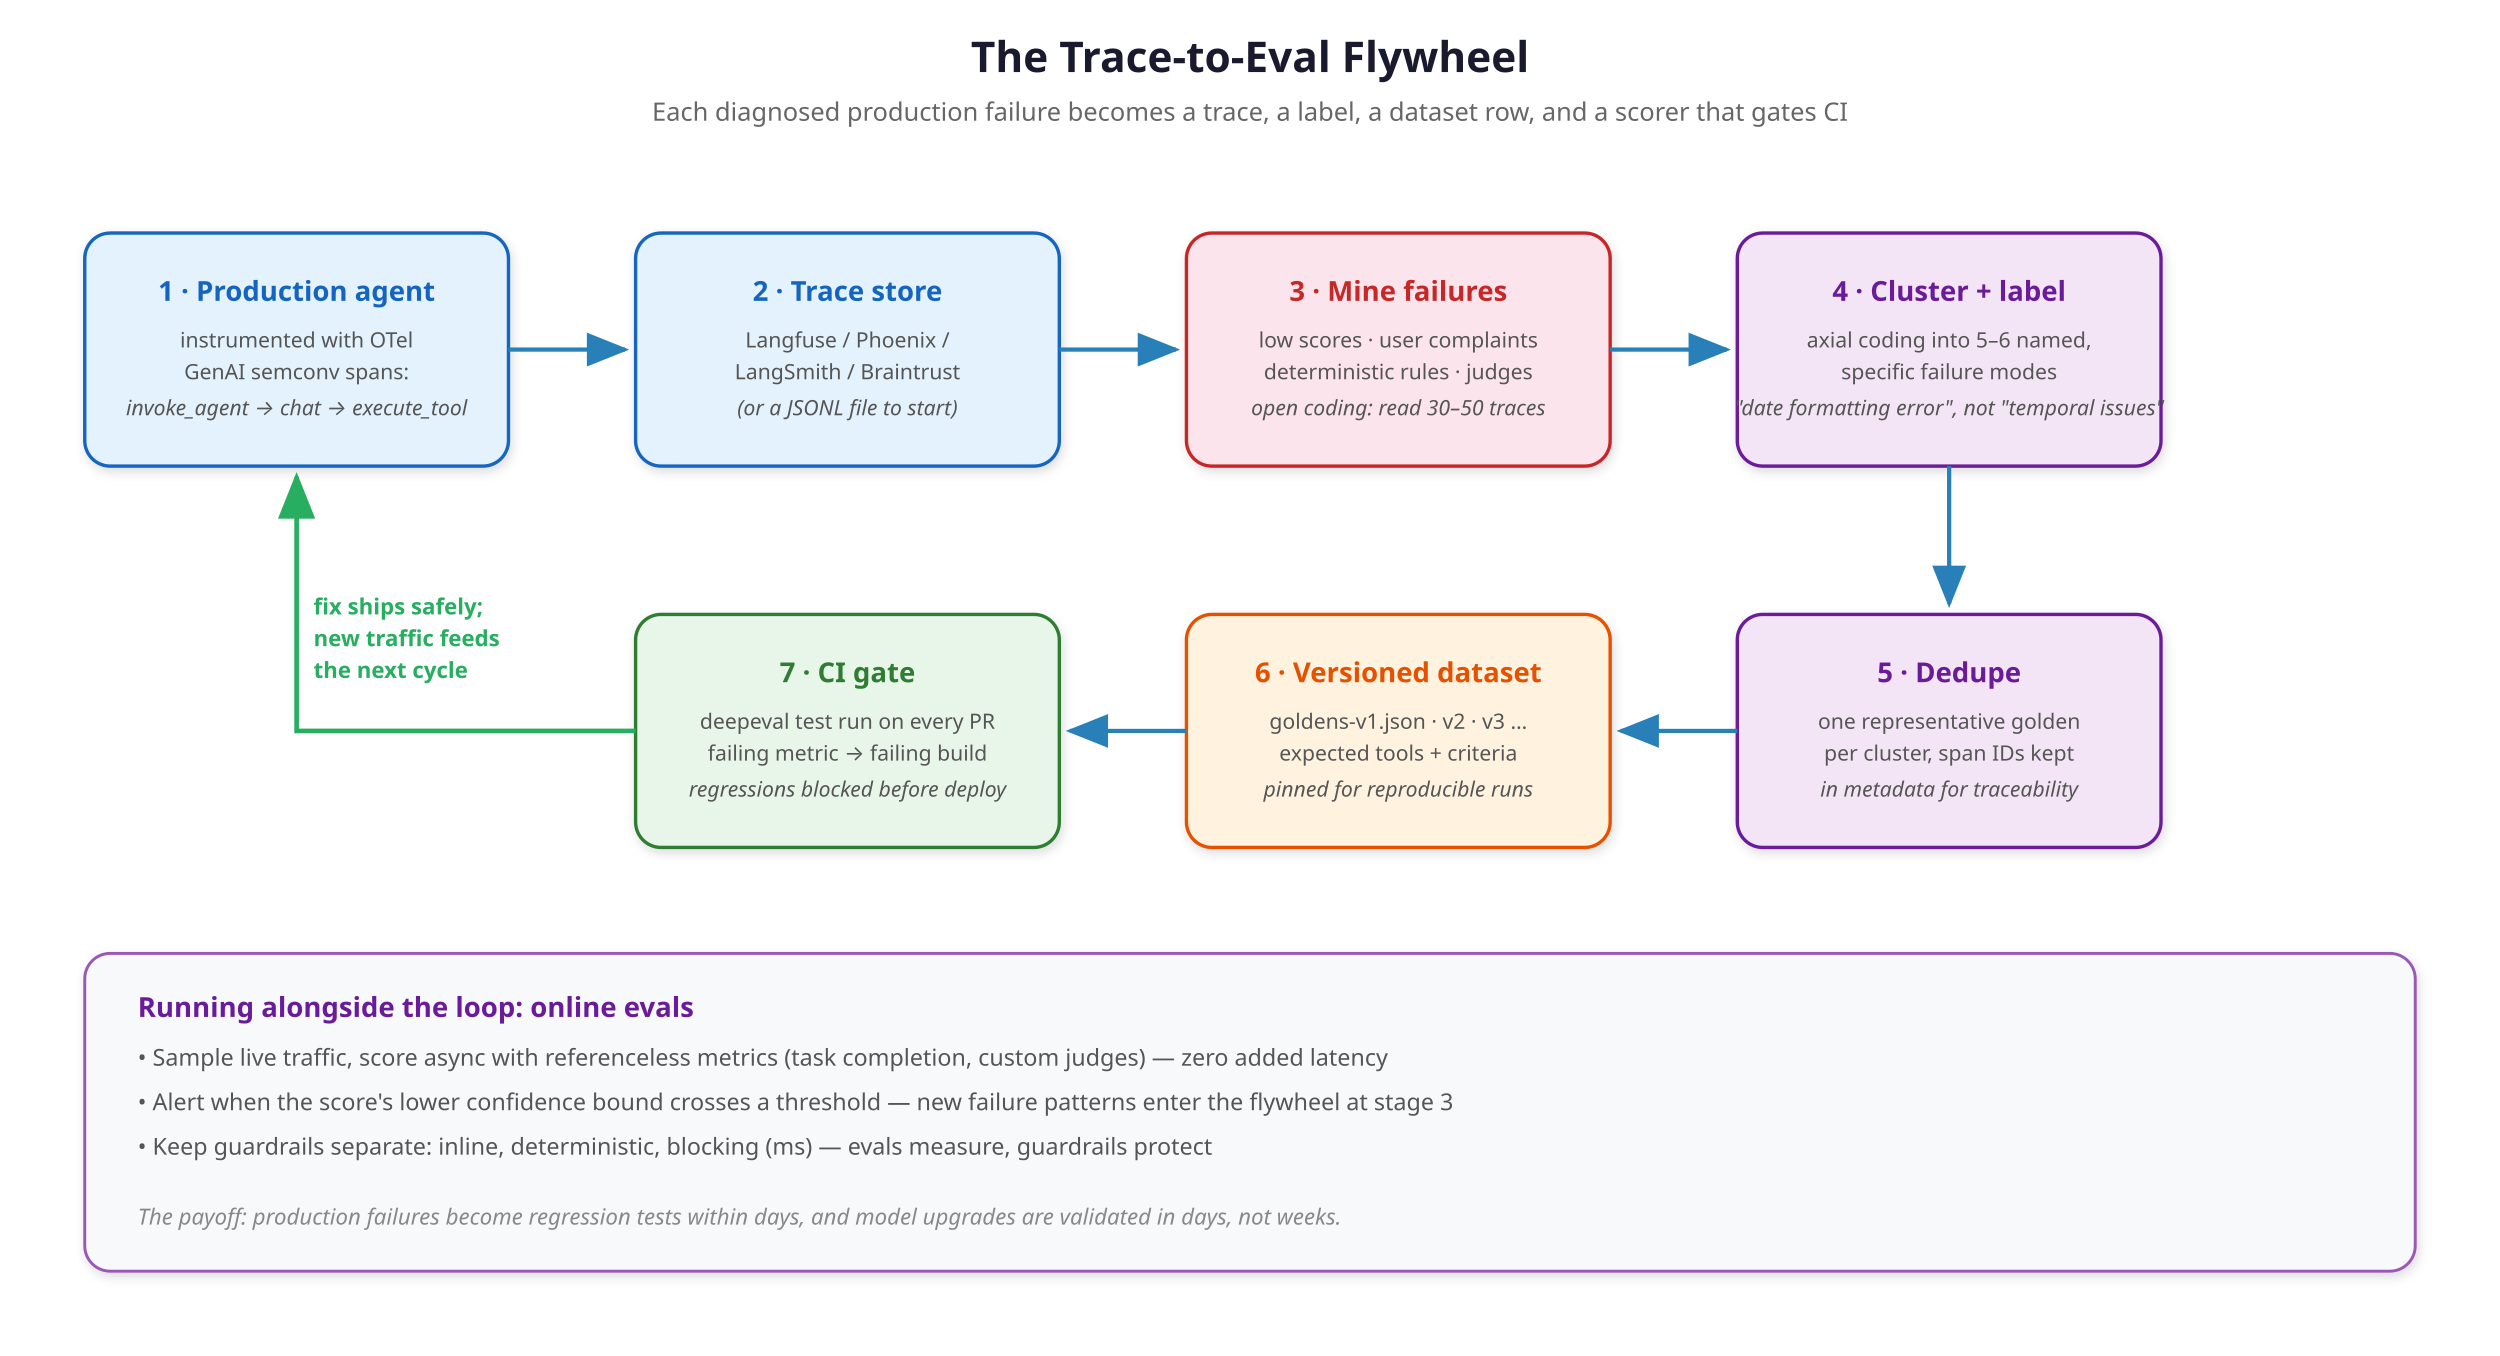
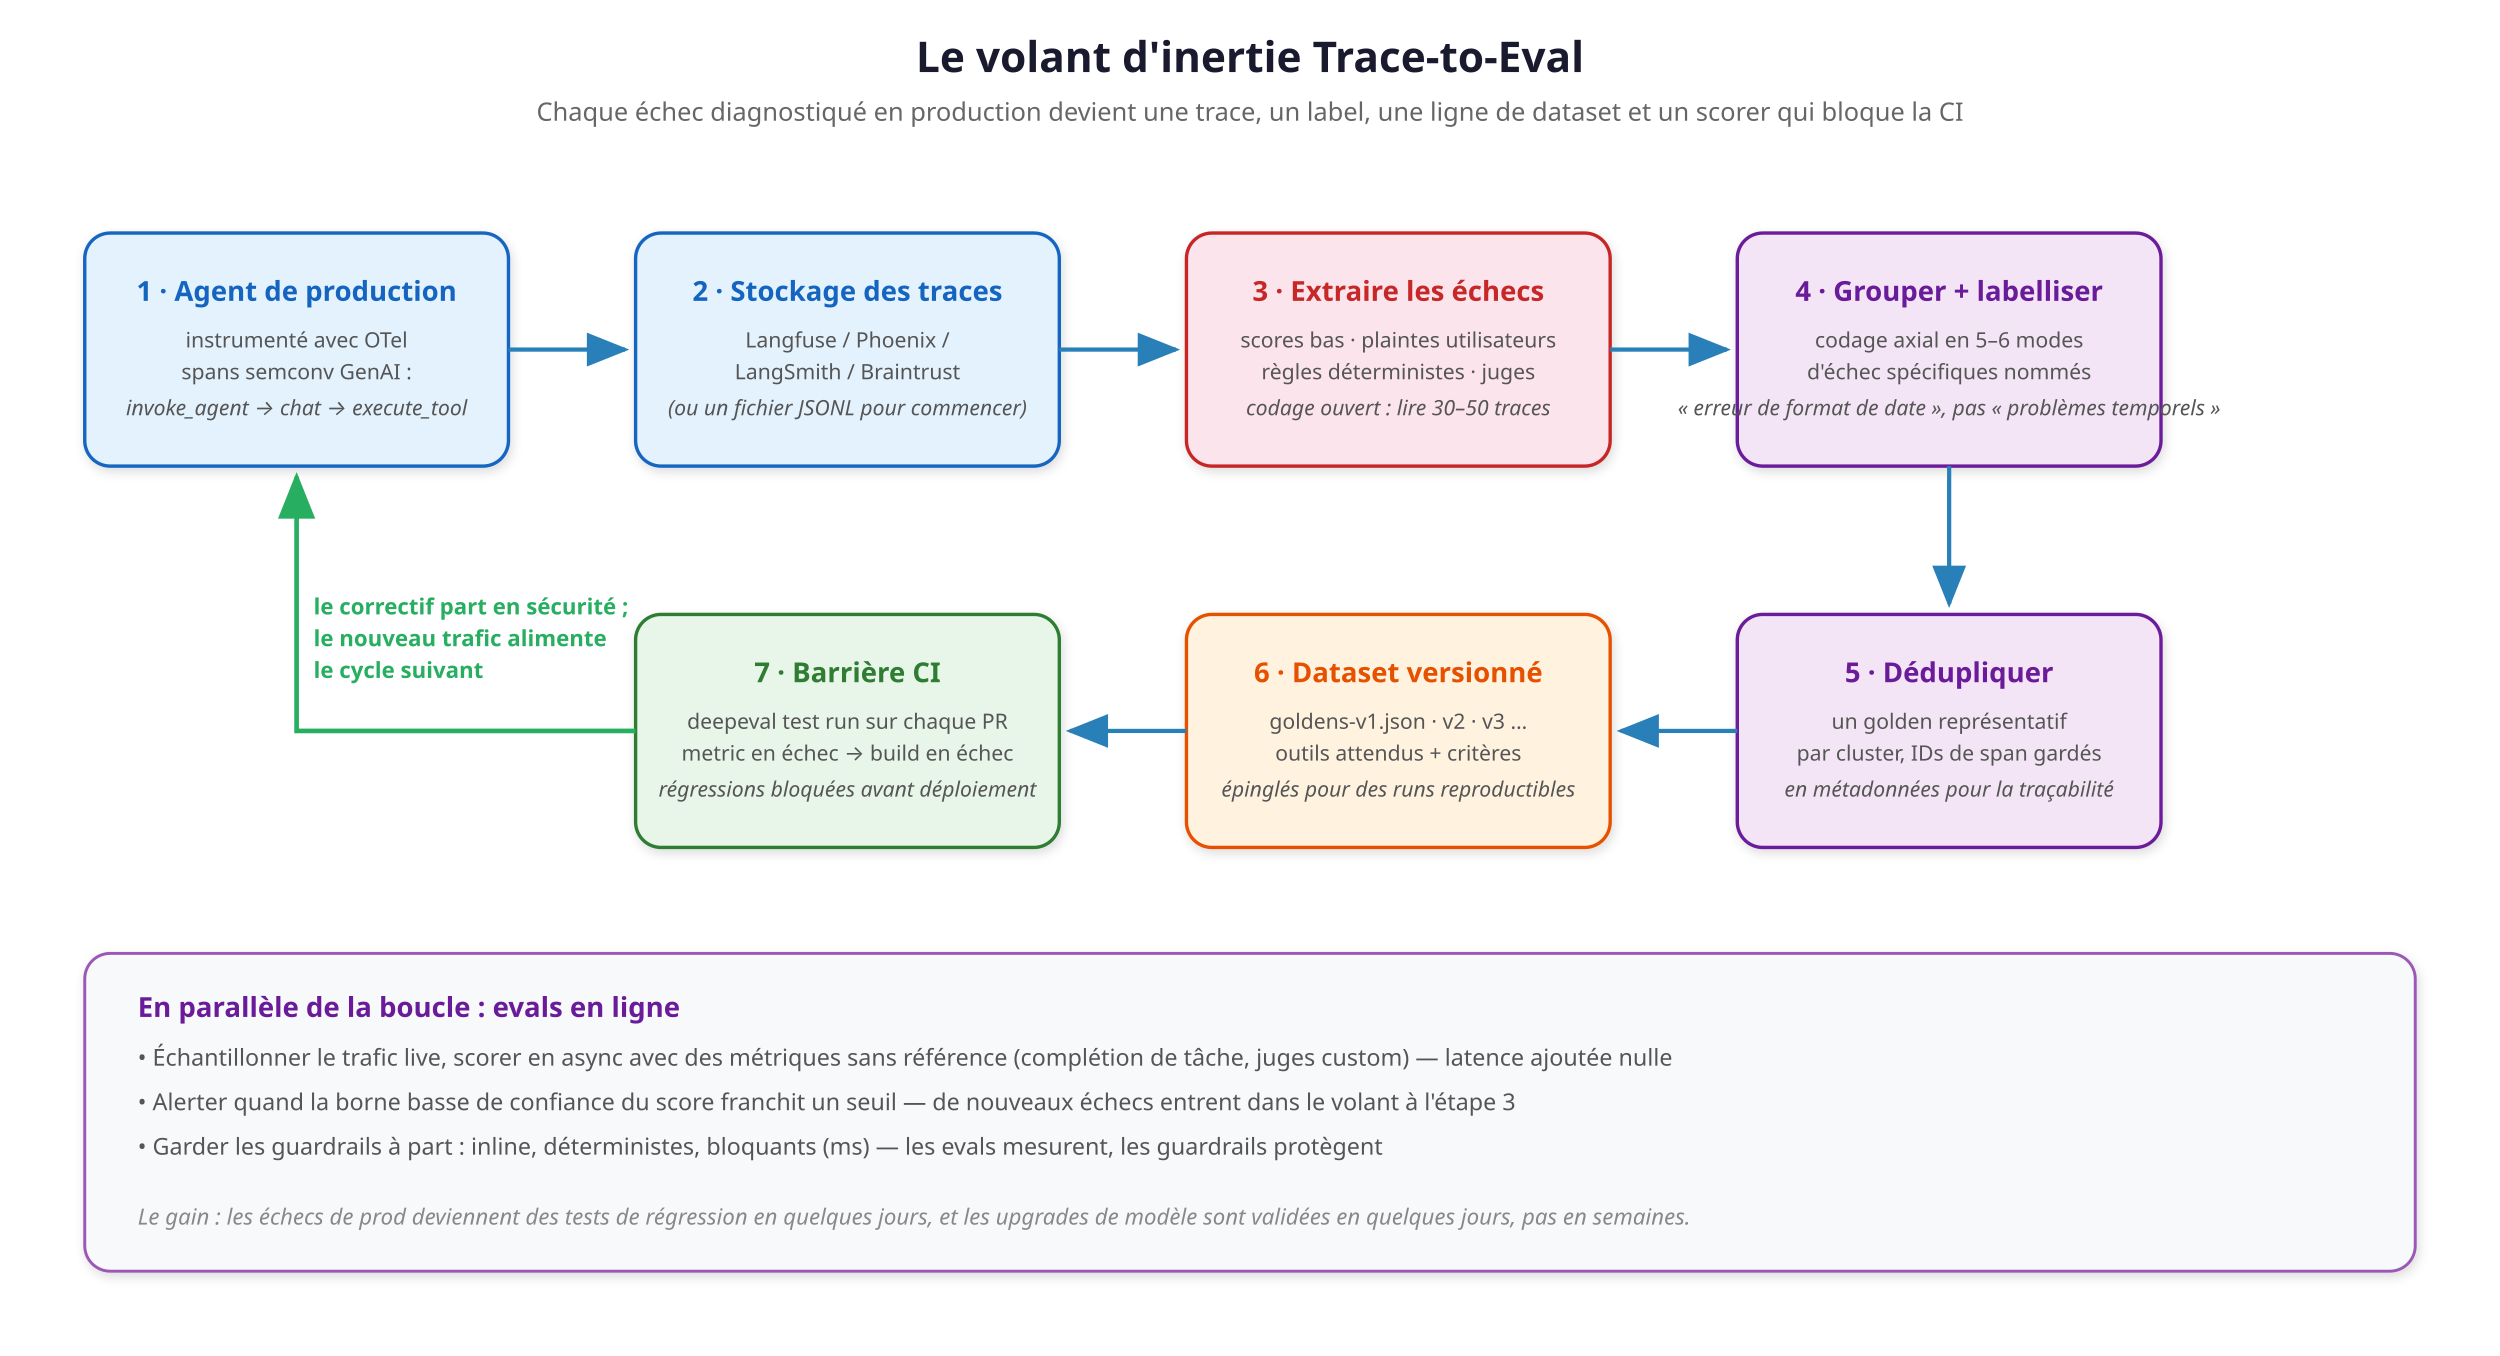
<svg xmlns="http://www.w3.org/2000/svg" viewBox="0 0 1180 640" font-family="'Segoe UI', system-ui, -apple-system, sans-serif">
  <defs>
    <marker id="arrFly" markerWidth="10" markerHeight="8" refX="9" refY="4" orient="auto">
      <path d="M0,0 L10,4 L0,8 Z" fill="#2980b9" />
    </marker>
    <marker id="arrFlyBack" markerWidth="10" markerHeight="8" refX="9" refY="4" orient="auto">
      <path d="M0,0 L10,4 L0,8 Z" fill="#27ae60" />
    </marker>
    <filter id="shadowFly" x="-4%" y="-4%" width="108%" height="116%">
      <feDropShadow dx="1" dy="2" stdDeviation="2.5" flood-opacity="0.14" />
    </filter>
  </defs>
-   <text x="590" y="34" text-anchor="middle" font-size="20" font-weight="700" fill="#1a1a2e">The Trace-to-Eval Flywheel</text>
-   <text x="590" y="57" text-anchor="middle" font-size="12" fill="#666">Each diagnosed production failure becomes a trace, a label, a dataset row, and a scorer that gates CI</text>
+   <text x="590" y="34" text-anchor="middle" font-size="20" font-weight="700" fill="#1a1a2e">Le volant d'inertie Trace-to-Eval</text>
+   <text x="590" y="57" text-anchor="middle" font-size="12" fill="#666">Chaque échec diagnostiqué en production devient une trace, un label, une ligne de dataset et un scorer qui bloque la CI</text>
  <rect x="40" y="110" width="200" height="110" rx="12" fill="#e3f2fd" stroke="#1565c0" stroke-width="1.6" filter="url(#shadowFly)" />
-   <text x="140" y="142" text-anchor="middle" font-size="13" font-weight="700" fill="#1565c0">1 · Production agent</text>
-   <text x="140" y="164" text-anchor="middle" font-size="10" fill="#555">instrumented with OTel</text>
-   <text x="140" y="179" text-anchor="middle" font-size="10" fill="#555">GenAI semconv spans:</text>
+   <text x="140" y="142" text-anchor="middle" font-size="13" font-weight="700" fill="#1565c0">1 · Agent de production</text>
+   <text x="140" y="164" text-anchor="middle" font-size="10" fill="#555">instrumenté avec OTel</text>
+   <text x="140" y="179" text-anchor="middle" font-size="10" fill="#555">spans semconv GenAI :</text>
  <text x="140" y="196" text-anchor="middle" font-size="10" font-style="italic" fill="#555">invoke_agent → chat → execute_tool</text>
  <line x1="240" y1="165" x2="295" y2="165" stroke="#2980b9" stroke-width="2" marker-end="url(#arrFly)" />
  <rect x="300" y="110" width="200" height="110" rx="12" fill="#e3f2fd" stroke="#1565c0" stroke-width="1.6" filter="url(#shadowFly)" />
-   <text x="400" y="142" text-anchor="middle" font-size="13" font-weight="700" fill="#1565c0">2 · Trace store</text>
+   <text x="400" y="142" text-anchor="middle" font-size="13" font-weight="700" fill="#1565c0">2 · Stockage des traces</text>
  <text x="400" y="164" text-anchor="middle" font-size="10" fill="#555">Langfuse / Phoenix /</text>
  <text x="400" y="179" text-anchor="middle" font-size="10" fill="#555">LangSmith / Braintrust</text>
-   <text x="400" y="196" text-anchor="middle" font-size="10" font-style="italic" fill="#555">(or a JSONL file to start)</text>
+   <text x="400" y="196" text-anchor="middle" font-size="10" font-style="italic" fill="#555">(ou un fichier JSONL pour commencer)</text>
  <line x1="500" y1="165" x2="555" y2="165" stroke="#2980b9" stroke-width="2" marker-end="url(#arrFly)" />
  <rect x="560" y="110" width="200" height="110" rx="12" fill="#fce4ec" stroke="#c62828" stroke-width="1.6" filter="url(#shadowFly)" />
-   <text x="660" y="142" text-anchor="middle" font-size="13" font-weight="700" fill="#c62828">3 · Mine failures</text>
-   <text x="660" y="164" text-anchor="middle" font-size="10" fill="#555">low scores · user complaints</text>
-   <text x="660" y="179" text-anchor="middle" font-size="10" fill="#555">deterministic rules · judges</text>
-   <text x="660" y="196" text-anchor="middle" font-size="10" font-style="italic" fill="#555">open coding: read 30–50 traces</text>
+   <text x="660" y="142" text-anchor="middle" font-size="13" font-weight="700" fill="#c62828">3 · Extraire les échecs</text>
+   <text x="660" y="164" text-anchor="middle" font-size="10" fill="#555">scores bas · plaintes utilisateurs</text>
+   <text x="660" y="179" text-anchor="middle" font-size="10" fill="#555">règles déterministes · juges</text>
+   <text x="660" y="196" text-anchor="middle" font-size="10" font-style="italic" fill="#555">codage ouvert : lire 30–50 traces</text>
  <line x1="760" y1="165" x2="815" y2="165" stroke="#2980b9" stroke-width="2" marker-end="url(#arrFly)" />
  <rect x="820" y="110" width="200" height="110" rx="12" fill="#f3e5f5" stroke="#6a1b9a" stroke-width="1.6" filter="url(#shadowFly)" />
-   <text x="920" y="142" text-anchor="middle" font-size="13" font-weight="700" fill="#6a1b9a">4 · Cluster + label</text>
-   <text x="920" y="164" text-anchor="middle" font-size="10" fill="#555">axial coding into 5–6 named,</text>
-   <text x="920" y="179" text-anchor="middle" font-size="10" fill="#555">specific failure modes</text>
-   <text x="920" y="196" text-anchor="middle" font-size="10" font-style="italic" fill="#555">"date formatting error", not "temporal issues"</text>
+   <text x="920" y="142" text-anchor="middle" font-size="13" font-weight="700" fill="#6a1b9a">4 · Grouper + labelliser</text>
+   <text x="920" y="164" text-anchor="middle" font-size="10" fill="#555">codage axial en 5–6 modes</text>
+   <text x="920" y="179" text-anchor="middle" font-size="10" fill="#555">d'échec spécifiques nommés</text>
+   <text x="920" y="196" text-anchor="middle" font-size="10" font-style="italic" fill="#555">« erreur de format de date », pas « problèmes temporels »</text>
  <line x1="920" y1="220" x2="920" y2="285" stroke="#2980b9" stroke-width="2" marker-end="url(#arrFly)" />
  <rect x="820" y="290" width="200" height="110" rx="12" fill="#f3e5f5" stroke="#6a1b9a" stroke-width="1.6" filter="url(#shadowFly)" />
-   <text x="920" y="322" text-anchor="middle" font-size="13" font-weight="700" fill="#6a1b9a">5 · Dedupe</text>
-   <text x="920" y="344" text-anchor="middle" font-size="10" fill="#555">one representative golden</text>
-   <text x="920" y="359" text-anchor="middle" font-size="10" fill="#555">per cluster, span IDs kept</text>
-   <text x="920" y="376" text-anchor="middle" font-size="10" font-style="italic" fill="#555">in metadata for traceability</text>
+   <text x="920" y="322" text-anchor="middle" font-size="13" font-weight="700" fill="#6a1b9a">5 · Dédupliquer</text>
+   <text x="920" y="344" text-anchor="middle" font-size="10" fill="#555">un golden représentatif</text>
+   <text x="920" y="359" text-anchor="middle" font-size="10" fill="#555">par cluster, IDs de span gardés</text>
+   <text x="920" y="376" text-anchor="middle" font-size="10" font-style="italic" fill="#555">en métadonnées pour la traçabilité</text>
  <line x1="820" y1="345" x2="765" y2="345" stroke="#2980b9" stroke-width="2" marker-end="url(#arrFly)" />
  <rect x="560" y="290" width="200" height="110" rx="12" fill="#fff3e0" stroke="#e65100" stroke-width="1.6" filter="url(#shadowFly)" />
-   <text x="660" y="322" text-anchor="middle" font-size="13" font-weight="700" fill="#e65100">6 · Versioned dataset</text>
+   <text x="660" y="322" text-anchor="middle" font-size="13" font-weight="700" fill="#e65100">6 · Dataset versionné</text>
  <text x="660" y="344" text-anchor="middle" font-size="10" fill="#555">goldens-v1.json · v2 · v3 …</text>
-   <text x="660" y="359" text-anchor="middle" font-size="10" fill="#555">expected tools + criteria</text>
-   <text x="660" y="376" text-anchor="middle" font-size="10" font-style="italic" fill="#555">pinned for reproducible runs</text>
+   <text x="660" y="359" text-anchor="middle" font-size="10" fill="#555">outils attendus + critères</text>
+   <text x="660" y="376" text-anchor="middle" font-size="10" font-style="italic" fill="#555">épinglés pour des runs reproductibles</text>
  <line x1="560" y1="345" x2="505" y2="345" stroke="#2980b9" stroke-width="2" marker-end="url(#arrFly)" />
  <rect x="300" y="290" width="200" height="110" rx="12" fill="#e8f5e9" stroke="#2e7d32" stroke-width="1.6" filter="url(#shadowFly)" />
-   <text x="400" y="322" text-anchor="middle" font-size="13" font-weight="700" fill="#2e7d32">7 · CI gate</text>
-   <text x="400" y="344" text-anchor="middle" font-size="10" fill="#555">deepeval test run on every PR</text>
-   <text x="400" y="359" text-anchor="middle" font-size="10" fill="#555">failing metric → failing build</text>
-   <text x="400" y="376" text-anchor="middle" font-size="10" font-style="italic" fill="#555">regressions blocked before deploy</text>
+   <text x="400" y="322" text-anchor="middle" font-size="13" font-weight="700" fill="#2e7d32">7 · Barrière CI</text>
+   <text x="400" y="344" text-anchor="middle" font-size="10" fill="#555">deepeval test run sur chaque PR</text>
+   <text x="400" y="359" text-anchor="middle" font-size="10" fill="#555">metric en échec → build en échec</text>
+   <text x="400" y="376" text-anchor="middle" font-size="10" font-style="italic" fill="#555">régressions bloquées avant déploiement</text>
  <path d="M 300 345 L 140 345 L 140 225" fill="none" stroke="#27ae60" stroke-width="2.2" marker-end="url(#arrFlyBack)" />
-   <text x="148" y="290" font-size="10.5" font-weight="700" fill="#27ae60">fix ships safely;</text>
-   <text x="148" y="305" font-size="10.5" font-weight="700" fill="#27ae60">new traffic feeds</text>
-   <text x="148" y="320" font-size="10.5" font-weight="700" fill="#27ae60">the next cycle</text>
+   <text x="148" y="290" font-size="10.5" font-weight="700" fill="#27ae60">le correctif part en sécurité ;</text>
+   <text x="148" y="305" font-size="10.5" font-weight="700" fill="#27ae60">le nouveau trafic alimente</text>
+   <text x="148" y="320" font-size="10.5" font-weight="700" fill="#27ae60">le cycle suivant</text>
  <rect x="40" y="450" width="1100" height="150" rx="12" fill="#f8f9fa" stroke="#9b59b6" stroke-width="1.4" filter="url(#shadowFly)" />
-   <text x="65" y="480" font-size="13" font-weight="700" fill="#6a1b9a">Running alongside the loop: online evals</text>
-   <text x="65" y="503" font-size="11" fill="#555">• Sample live traffic, score async with referenceless metrics (task completion, custom judges) — zero added latency</text>
-   <text x="65" y="524" font-size="11" fill="#555">• Alert when the score's lower confidence bound crosses a threshold — new failure patterns enter the flywheel at stage 3</text>
-   <text x="65" y="545" font-size="11" fill="#555">• Keep guardrails separate: inline, deterministic, blocking (ms) — evals measure, guardrails protect</text>
-   <text x="65" y="578" font-size="10.5" font-style="italic" fill="#888">The payoff: production failures become regression tests within days, and model upgrades are validated in days, not weeks.</text>
+   <text x="65" y="480" font-size="13" font-weight="700" fill="#6a1b9a">En parallèle de la boucle : evals en ligne</text>
+   <text x="65" y="503" font-size="11" fill="#555">• Échantillonner le trafic live, scorer en async avec des métriques sans référence (complétion de tâche, juges custom) — latence ajoutée nulle</text>
+   <text x="65" y="524" font-size="11" fill="#555">• Alerter quand la borne basse de confiance du score franchit un seuil — de nouveaux échecs entrent dans le volant à l'étape 3</text>
+   <text x="65" y="545" font-size="11" fill="#555">• Garder les guardrails à part : inline, déterministes, bloquants (ms) — les evals mesurent, les guardrails protègent</text>
+   <text x="65" y="578" font-size="10.5" font-style="italic" fill="#888">Le gain : les échecs de prod deviennent des tests de régression en quelques jours, et les upgrades de modèle sont validées en quelques jours, pas en semaines.</text>
</svg>
